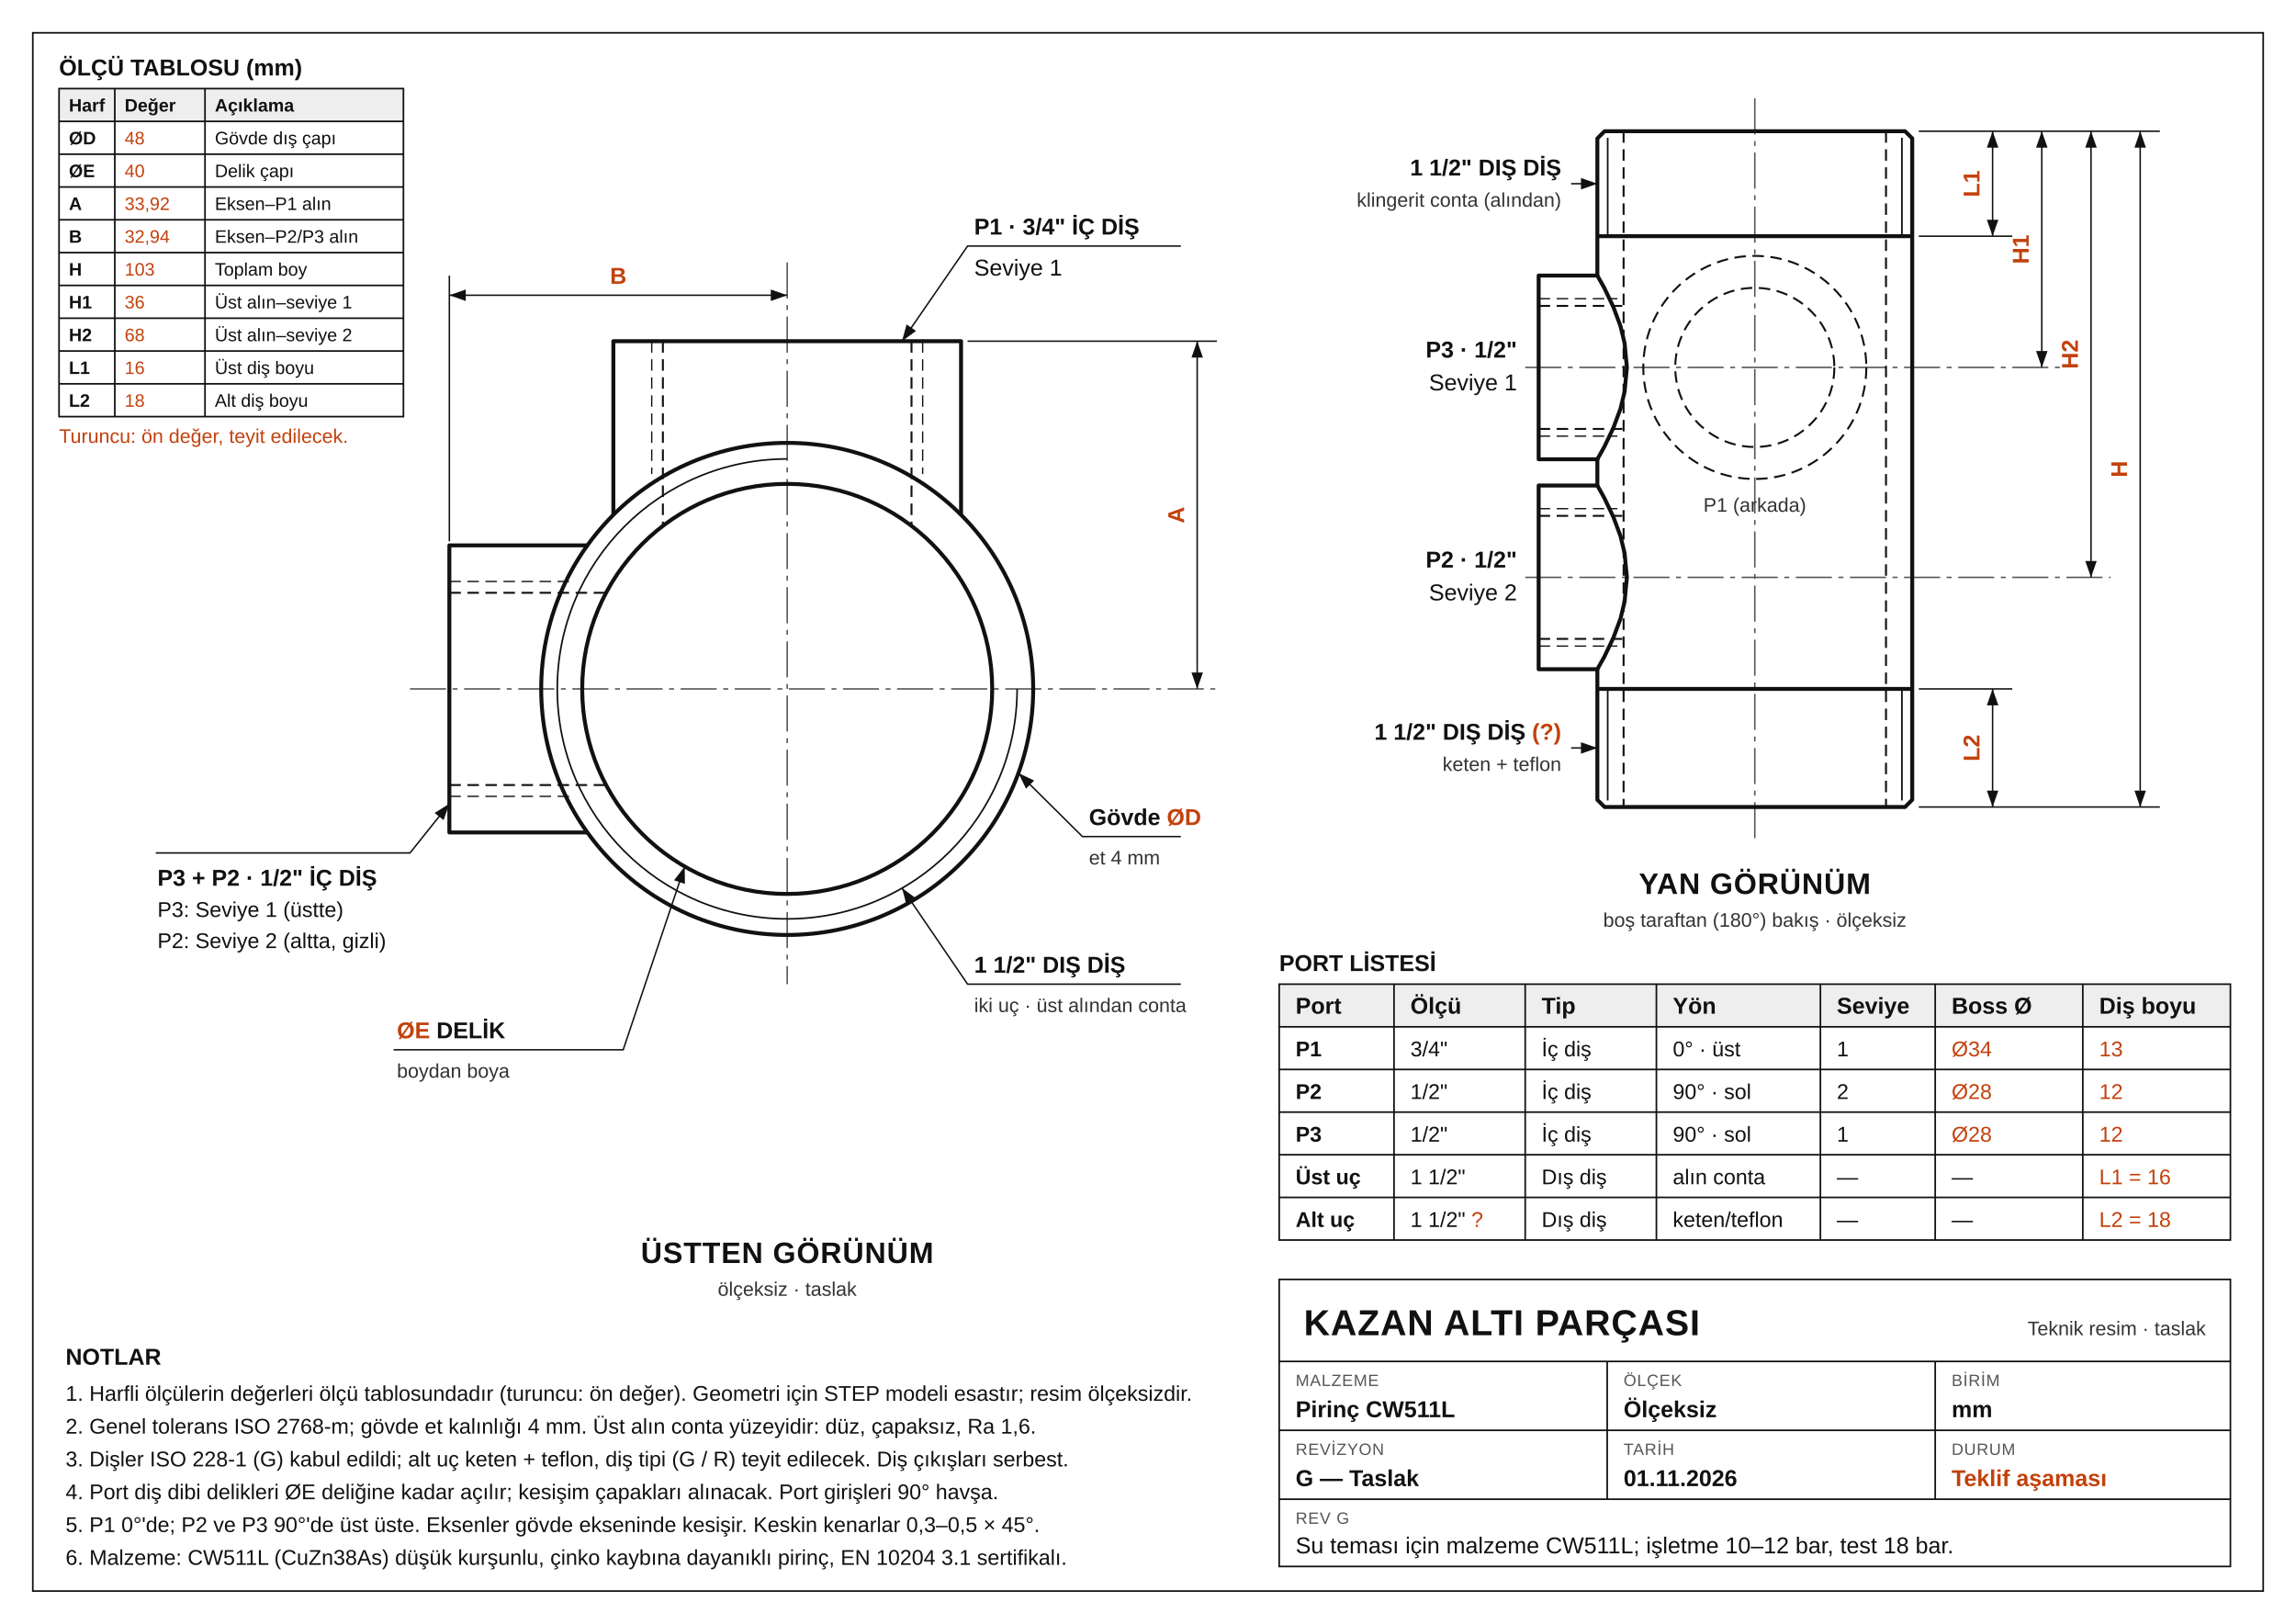
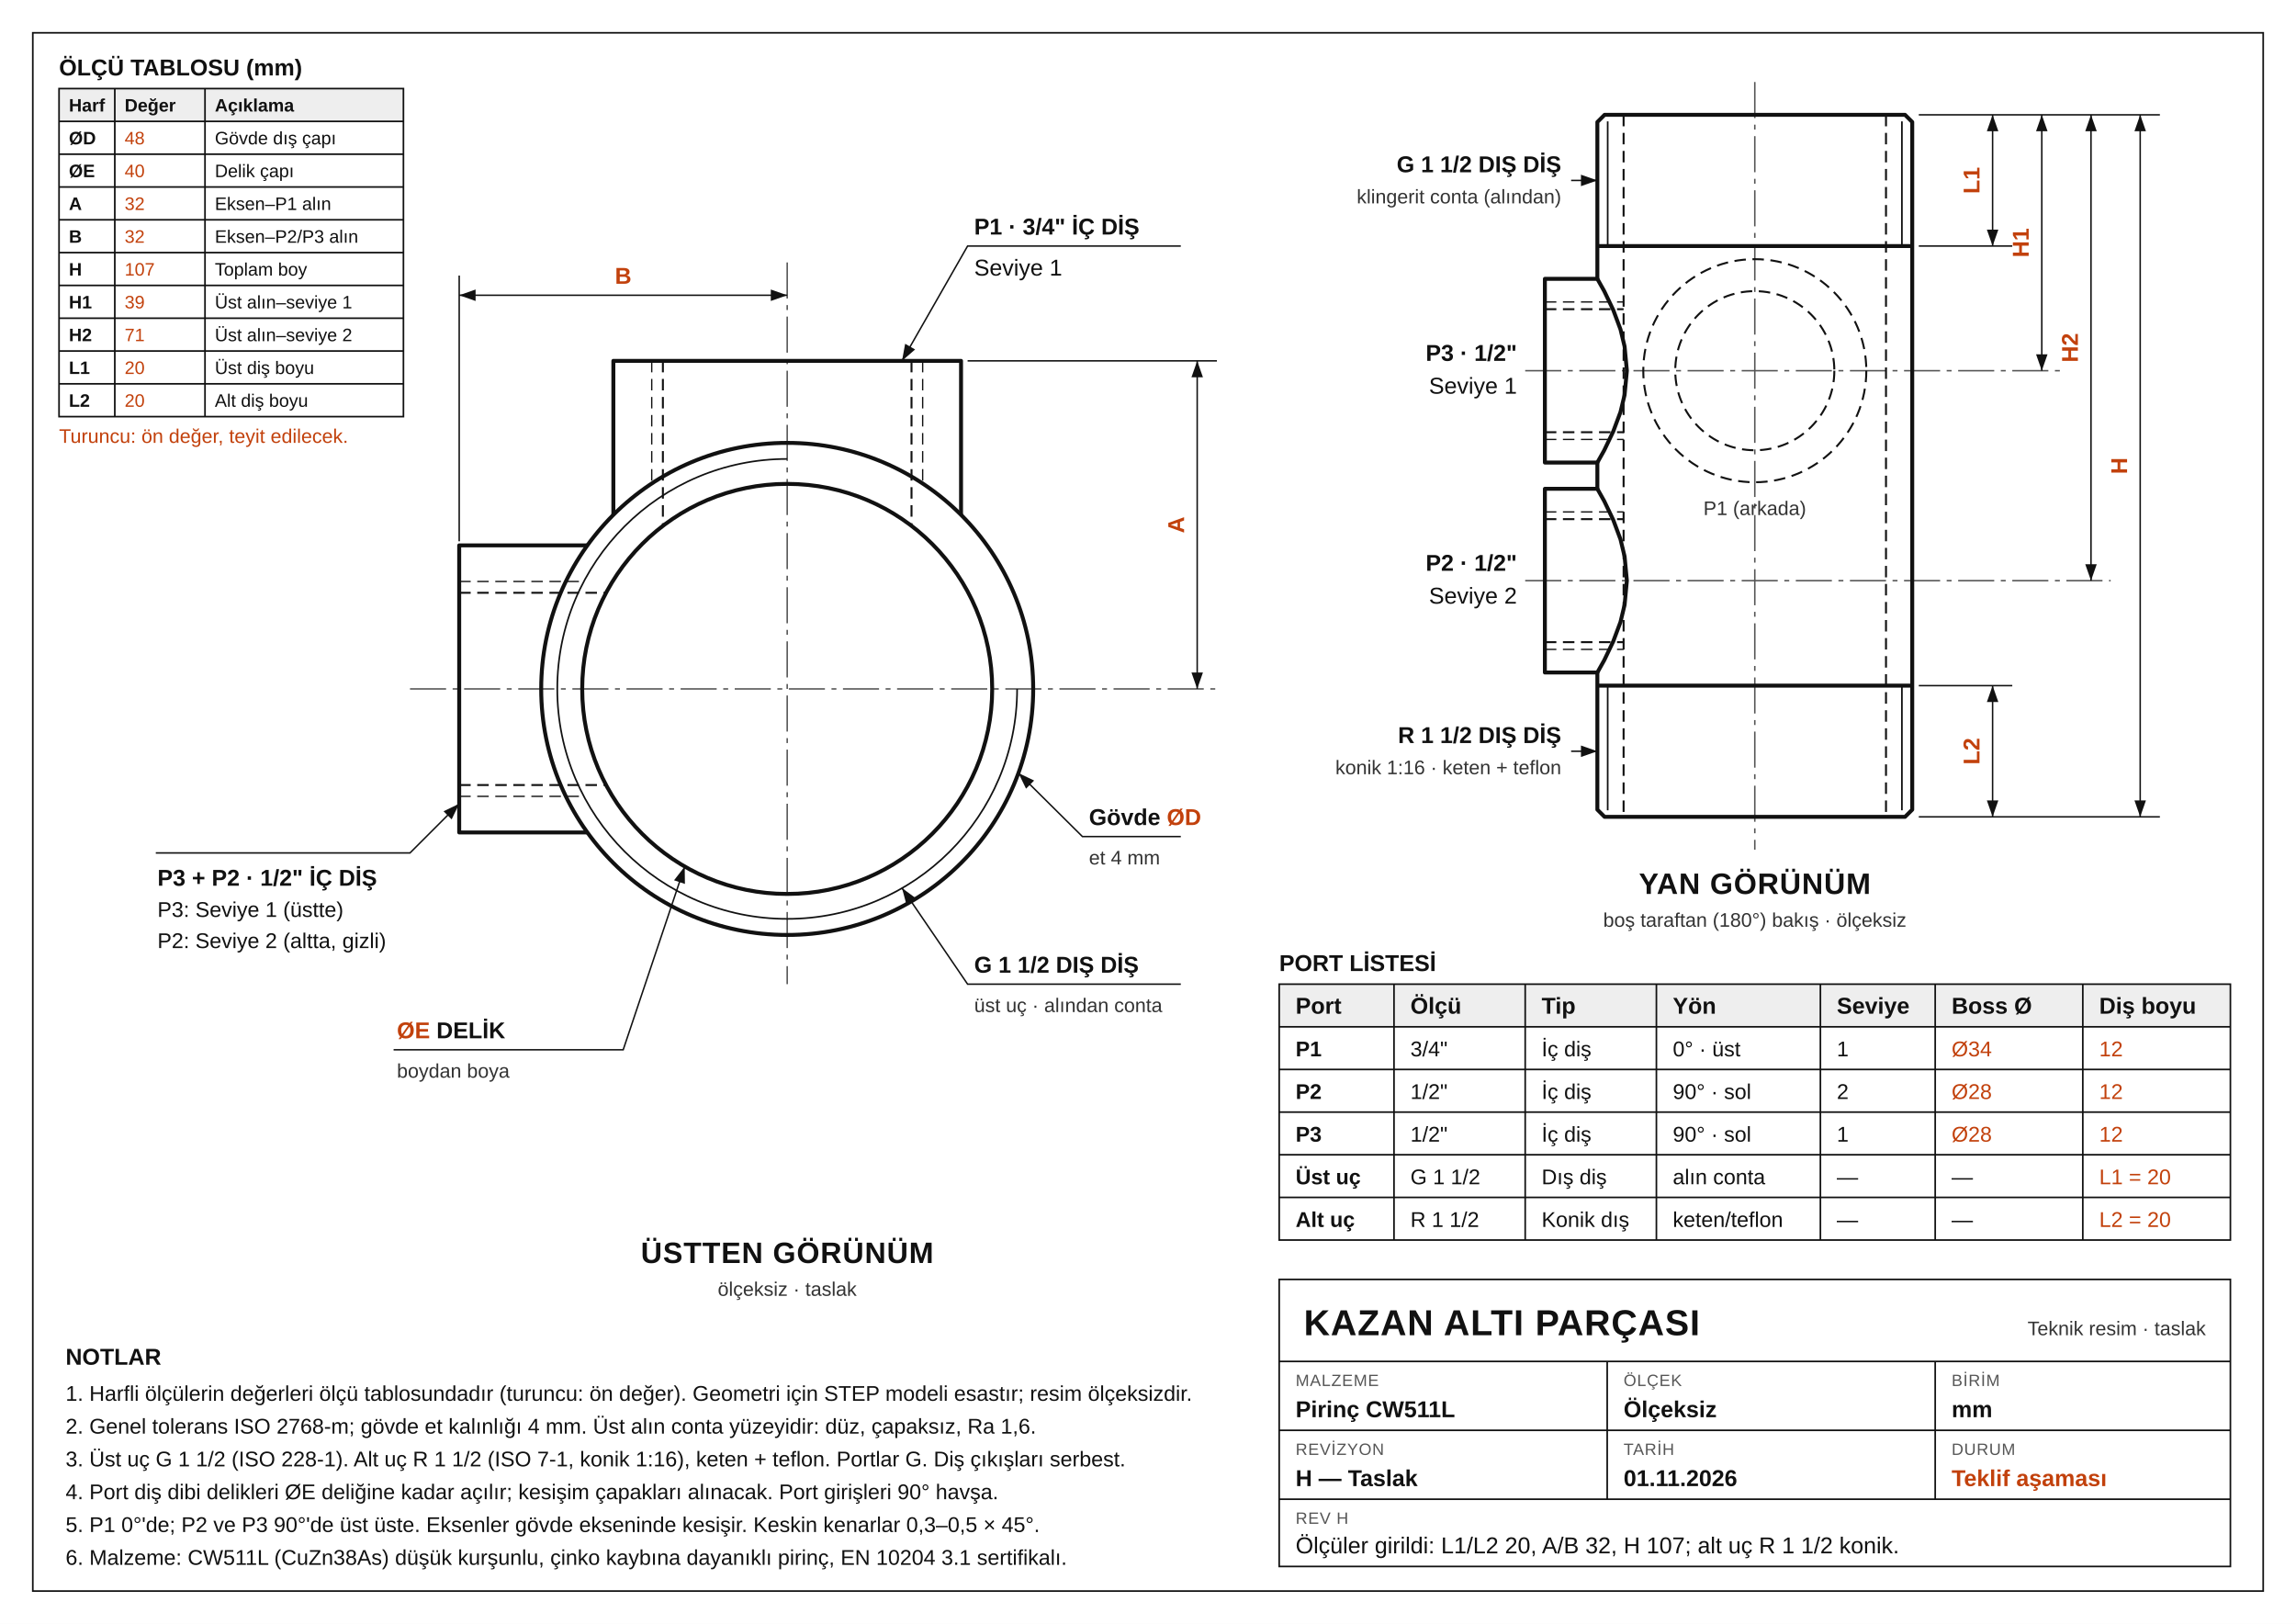
<svg xmlns="http://www.w3.org/2000/svg" viewBox="0 0 1400 990" width="1400" height="990" font-family="Arial, Helvetica, sans-serif">
  <defs>
    <marker id="arr" viewBox="0 0 10 10" refX="10" refY="5" markerWidth="10" markerHeight="10" markerUnits="userSpaceOnUse" orient="auto-start-reverse">
      <path d="M0,1.5 L10,5 L0,8.5 z" fill="#111" />
    </marker>
    <style>
      .vis{fill:none;stroke:#111;stroke-width:2.4;stroke-linejoin:round}
      .thin{fill:none;stroke:#111;stroke-width:1}
      .hid{fill:none;stroke:#111;stroke-width:1.2;stroke-dasharray:7 4}
      .hidt{fill:none;stroke:#111;stroke-width:0.8;stroke-dasharray:7 4}
      .ctr{fill:none;stroke:#555;stroke-width:0.9;stroke-dasharray:22 4 3 4}
      .dim{fill:none;stroke:#111;stroke-width:0.9}
      .dima{fill:none;stroke:#111;stroke-width:0.9;marker-start:url(#arr);marker-end:url(#arr)}
      .lead{fill:none;stroke:#111;stroke-width:0.9;marker-start:url(#arr)}
      .grid{fill:none;stroke:#111;stroke-width:1}
      .t{font-size:14px;fill:#111}
      .tb{font-size:14px;font-weight:700;fill:#111}
      .ts{font-size:12px;fill:#333}
      .tn{font-size:13px;fill:#111}
      .tl{font-size:10px;fill:#555;letter-spacing:.4px}
      .h{font-size:18px;font-weight:700;fill:#111;letter-spacing:.5px}
      .tt{font-size:11px;fill:#111}
      .ttb{font-size:11px;font-weight:700;fill:#111}
      .q{fill:#c2410c}
    </style>
  </defs>
  <rect x="0" y="0" width="1400" height="990" fill="#fff" />
  <rect x="20" y="20" width="1360" height="950" class="grid" stroke-width="1.6" />
  <g transform="translate(100,0)">
    <line class="ctr" x1="150" y1="420" x2="642" y2="420" />
    <line class="ctr" x1="380" y1="160" x2="380" y2="600" />
    <circle class="vis" cx="380" cy="420" r="150" />
    <path class="thin" d="M380 279.8 A140.2 140.2 0 1 0 520.2 420" />
    <circle class="vis" cx="380" cy="420" r="125" />
-     <path class="vis" d="M274 313.9 V208 H486 V313.9" />
-     <path class="hid" d="M304.2 208 V320.6 M455.8 208 V320.6" />
-     <path class="hidt" d="M297.4 208 V289 M462.6 208 V289" />
-     <path class="vis" d="M258.2 332.5 H174 V507.5 H258.2" />
-     <path class="hid" d="M174 361.4 H269.6 M174 478.6 H269.6" />
-     <path class="hidt" d="M174 354.5 H249 M174 485.5 H249" />
+     <path class="vis" d="M274 313.9 V220 H486 V313.9" />
+     <path class="hid" d="M304.2 220 V320.6 M455.8 220 V320.6" />
+     <path class="hidt" d="M297.4 220 V295 M462.6 220 V295" />
+     <path class="vis" d="M258.2 332.5 H180 V507.5 H258.2" />
+     <path class="hid" d="M180 361.4 H269.6 M180 478.6 H269.6" />
+     <path class="hidt" d="M180 354.5 H255 M180 485.5 H255" />
    <polyline class="lead" points="521,471.3 560,510 620,510" />
    <text class="tb" x="564" y="503">Gövde <tspan class="q">ØD</tspan>
    </text>
    <text class="ts" x="564" y="527">et 4 mm</text>
    <polyline class="lead" points="450,541.4 490,600 620,600" />
-     <text class="tb" x="494" y="593">1 1/2" DIŞ DİŞ</text>
-     <text class="ts" x="494" y="617">iki uç · üst alından conta</text>
+     <text class="tb" x="494" y="593">G 1 1/2 DIŞ DİŞ</text>
+     <text class="ts" x="494" y="617">üst uç · alından conta</text>
    <polyline class="lead" points="317.5,528.3 280,640 140,640" />
    <text class="tb" x="142" y="633">
      <tspan class="q">ØE</tspan> DELİK</text>
    <text class="ts" x="142" y="657">boydan boya</text>
-     <line class="dim" x1="490" y1="208" x2="642" y2="208" />
-     <line class="dima" x1="630" y1="208" x2="630" y2="420" />
-     <text class="tb q" transform="translate(622 314) rotate(-90)" text-anchor="middle">A</text>
-     <line class="dim" x1="174" y1="330" x2="174" y2="168" />
-     <line class="dima" x1="174" y1="180" x2="380" y2="180" />
-     <text class="tb q" x="277" y="173" text-anchor="middle">B</text>
-     <polyline class="lead" points="450,208 490,150 620,150" />
+     <line class="dim" x1="490" y1="220" x2="642" y2="220" />
+     <line class="dima" x1="630" y1="220" x2="630" y2="420" />
+     <text class="tb q" transform="translate(622 320) rotate(-90)" text-anchor="middle">A</text>
+     <line class="dim" x1="180" y1="330" x2="180" y2="168" />
+     <line class="dima" x1="180" y1="180" x2="380" y2="180" />
+     <text class="tb q" x="280" y="173" text-anchor="middle">B</text>
+     <polyline class="lead" points="450,220 490,150 620,150" />
    <text class="tb" x="494" y="143">P1 · 3/4" İÇ DİŞ</text>
    <text class="t" x="494" y="168">Seviye 1</text>
-     <polyline class="lead" points="174,490 150,520 -5,520" />
+     <polyline class="lead" points="180,490 150,520 -5,520" />
    <text class="tb" x="-4" y="540">P3 + P2 · 1/2" İÇ DİŞ</text>
    <text class="tn" x="-4" y="559">P3: Seviye 1 (üstte)</text>
    <text class="tn" x="-4" y="578">P2: Seviye 2 (altta, gizli)</text>
    <text class="h" x="380" y="770" text-anchor="middle">ÜSTTEN GÖRÜNÜM</text>
    <text class="ts" x="380" y="790" text-anchor="middle">ölçeksiz · taslak</text>
  </g>
  <g>
    <text class="tb" x="36" y="46">ÖLÇÜ TABLOSU (mm)</text>
    <rect x="36" y="54" width="210" height="20" fill="#eee" />
    <rect class="grid" x="36" y="54" width="210" height="200" />
    <path class="grid" d="M36 74 H246 M36 94 H246 M36 114 H246 M36 134 H246 M36 154 H246 M36 174 H246 M36 194 H246 M36 214 H246 M36 234 H246 M70 54 V254 M125 54 V254" />
    <text class="ttb" x="42" y="68">Harf</text>
    <text class="ttb" x="76" y="68">Değer</text>
    <text class="ttb" x="131" y="68">Açıklama</text>
    <text class="ttb" x="42" y="88">ØD</text>
    <text class="tt q" x="76" y="88">48</text>
    <text class="tt" x="131" y="88">Gövde dış çapı</text>
    <text class="ttb" x="42" y="108">ØE</text>
    <text class="tt q" x="76" y="108">40</text>
    <text class="tt" x="131" y="108">Delik çapı</text>
    <text class="ttb" x="42" y="128">A</text>
-     <text class="tt q" x="76" y="128">33,92</text>
+     <text class="tt q" x="76" y="128">32</text>
    <text class="tt" x="131" y="128">Eksen–P1 alın</text>
    <text class="ttb" x="42" y="148">B</text>
-     <text class="tt q" x="76" y="148">32,94</text>
+     <text class="tt q" x="76" y="148">32</text>
    <text class="tt" x="131" y="148">Eksen–P2/P3 alın</text>
    <text class="ttb" x="42" y="168">H</text>
-     <text class="tt q" x="76" y="168">103</text>
+     <text class="tt q" x="76" y="168">107</text>
    <text class="tt" x="131" y="168">Toplam boy</text>
    <text class="ttb" x="42" y="188">H1</text>
-     <text class="tt q" x="76" y="188">36</text>
+     <text class="tt q" x="76" y="188">39</text>
    <text class="tt" x="131" y="188">Üst alın–seviye 1</text>
    <text class="ttb" x="42" y="208">H2</text>
-     <text class="tt q" x="76" y="208">68</text>
+     <text class="tt q" x="76" y="208">71</text>
    <text class="tt" x="131" y="208">Üst alın–seviye 2</text>
    <text class="ttb" x="42" y="228">L1</text>
-     <text class="tt q" x="76" y="228">16</text>
+     <text class="tt q" x="76" y="228">20</text>
    <text class="tt" x="131" y="228">Üst diş boyu</text>
    <text class="ttb" x="42" y="248">L2</text>
-     <text class="tt q" x="76" y="248">18</text>
+     <text class="tt q" x="76" y="248">20</text>
    <text class="tt" x="131" y="248">Alt diş boyu</text>
    <text class="ts q" x="36" y="270">Turuncu: ön değer, teyit edilecek.</text>
  </g>
  <g>
-     <line class="ctr" x1="1070" y1="60" x2="1070" y2="512" />
-     <line class="ctr" x1="930" y1="224" x2="1257" y2="224" />
-     <line class="ctr" x1="930" y1="352" x2="1287" y2="352" />
-     <path class="vis" d="M974 487.6 V408 H938.2 V296 H974 V280 H938.2 V168 H974 V84.4 L978.4 80 H1161.6 L1166 84.4 V487.6 L1161.6 492 H978.4 Z" />
-     <path class="vis" d="M974 168 L975 169.8 L978.2 175.5 L983.7 187 L988.1 198.8 L990.6 209.2 L992 224 L990.6 238.8 L988.1 249.2 L983.7 261 L978.2 272.5 L975 278.2 L974 280" />
-     <path class="vis" d="M974 296 L975 297.8 L978.2 303.5 L983.7 315 L988.1 326.8 L990.6 337.2 L992 352 L990.6 366.8 L988.1 377.2 L983.7 389 L978.2 400.5 L975 406.2 L974 408" />
-     <line class="vis" x1="974" y1="144" x2="1166" y2="144" />
-     <line class="vis" x1="974" y1="420" x2="1166" y2="420" />
-     <path class="thin" d="M980.3 84 V144 M1159.7 84 V144 M980.3 420 V488 M1159.7 420 V488" />
-     <path class="hid" d="M990 80 V492 M1150 80 V492" />
-     <path class="hid" d="M938.2 186.5 H990 M938.2 261.5 H990 M938.2 314.5 H990 M938.2 389.5 H990" />
-     <path class="hidt" d="M938.2 182.1 H986.2 M938.2 265.9 H986.2 M938.2 310.1 H986.2 M938.2 393.9 H986.2" />
-     <circle class="hid" cx="1070" cy="224" r="68" />
-     <circle class="hid" cx="1070" cy="224" r="48.5" />
-     <text class="ts" x="1070" y="312" text-anchor="middle">P1 (arkada)</text>
-     <line class="dim" x1="1170" y1="80" x2="1317" y2="80" />
-     <line class="dim" x1="1170" y1="144" x2="1227" y2="144" />
-     <line class="dim" x1="1170" y1="420" x2="1227" y2="420" />
-     <line class="dim" x1="1170" y1="492" x2="1317" y2="492" />
-     <line class="dima" x1="1215" y1="80" x2="1215" y2="144" />
-     <text class="tb q" transform="translate(1207 112) rotate(-90)" text-anchor="middle">L1</text>
-     <line class="dima" x1="1215" y1="420" x2="1215" y2="492" />
-     <text class="tb q" transform="translate(1207 456) rotate(-90)" text-anchor="middle">L2</text>
-     <line class="dima" x1="1245" y1="80" x2="1245" y2="224" />
-     <text class="tb q" transform="translate(1237 152) rotate(-90)" text-anchor="middle">H1</text>
-     <line class="dima" x1="1275" y1="80" x2="1275" y2="352" />
-     <text class="tb q" transform="translate(1267 216) rotate(-90)" text-anchor="middle">H2</text>
-     <line class="dima" x1="1305" y1="80" x2="1305" y2="492" />
-     <text class="tb q" transform="translate(1297 286) rotate(-90)" text-anchor="middle">H</text>
-     <polyline class="lead" points="974,112 958,112" />
-     <text class="tb" x="952" y="107" text-anchor="end">1 1/2" DIŞ DİŞ</text>
-     <text class="ts" x="952" y="126" text-anchor="end">klingerit conta (alından)</text>
-     <polyline class="lead" points="974,456 958,456" />
-     <text class="tb" x="952" y="451" text-anchor="end">1 1/2" DIŞ DİŞ <tspan class="q">(?)</tspan>
-     </text>
-     <text class="ts" x="952" y="470" text-anchor="end">keten + teflon</text>
-     <text class="tb" x="925" y="218" text-anchor="end">P3 · 1/2"</text>
-     <text class="t" x="925" y="238" text-anchor="end">Seviye 1</text>
-     <text class="tb" x="925" y="346" text-anchor="end">P2 · 1/2"</text>
-     <text class="t" x="925" y="366" text-anchor="end">Seviye 2</text>
+     <line class="ctr" x1="1070" y1="50" x2="1070" y2="518" />
+     <line class="ctr" x1="930" y1="226" x2="1257" y2="226" />
+     <line class="ctr" x1="930" y1="354" x2="1287" y2="354" />
+     <path class="vis" d="M974 493.6 V410 H942 V298 H974 V282 H942 V170 H974 V74.4 L978.4 70 H1161.6 L1166 74.4 V493.6 L1161.6 498 H978.4 Z" />
+     <path class="vis" d="M974 170 L975 171.8 L978.2 177.5 L983.7 189 L988.1 200.8 L990.6 211.2 L992 226 L990.6 240.8 L988.1 251.2 L983.7 263 L978.2 274.5 L975 280.2 L974 282" />
+     <path class="vis" d="M974 298 L975 299.8 L978.2 305.5 L983.7 317 L988.1 328.8 L990.6 339.2 L992 354 L990.6 368.8 L988.1 379.2 L983.7 391 L978.2 402.5 L975 408.2 L974 410" />
+     <line class="vis" x1="974" y1="150" x2="1166" y2="150" />
+     <line class="vis" x1="974" y1="418" x2="1166" y2="418" />
+     <path class="thin" d="M980.3 74 V150 M1159.7 74 V150 M980.3 418 V494 M1159.7 418 V494" />
+     <path class="hid" d="M990 70 V498 M1150 70 V498" />
+     <path class="hid" d="M942 188.5 H990 M942 263.5 H990 M942 316.5 H990 M942 391.5 H990" />
+     <path class="hidt" d="M942 184.1 H990 M942 267.9 H990 M942 312.1 H990 M942 395.9 H990" />
+     <circle class="hid" cx="1070" cy="226" r="68" />
+     <circle class="hid" cx="1070" cy="226" r="48.5" />
+     <text class="ts" x="1070" y="314" text-anchor="middle">P1 (arkada)</text>
+     <line class="dim" x1="1170" y1="70" x2="1317" y2="70" />
+     <line class="dim" x1="1170" y1="150" x2="1227" y2="150" />
+     <line class="dim" x1="1170" y1="418" x2="1227" y2="418" />
+     <line class="dim" x1="1170" y1="498" x2="1317" y2="498" />
+     <line class="dima" x1="1215" y1="70" x2="1215" y2="150" />
+     <text class="tb q" transform="translate(1207 110) rotate(-90)" text-anchor="middle">L1</text>
+     <line class="dima" x1="1215" y1="418" x2="1215" y2="498" />
+     <text class="tb q" transform="translate(1207 458) rotate(-90)" text-anchor="middle">L2</text>
+     <line class="dima" x1="1245" y1="70" x2="1245" y2="226" />
+     <text class="tb q" transform="translate(1237 148) rotate(-90)" text-anchor="middle">H1</text>
+     <line class="dima" x1="1275" y1="70" x2="1275" y2="354" />
+     <text class="tb q" transform="translate(1267 212) rotate(-90)" text-anchor="middle">H2</text>
+     <line class="dima" x1="1305" y1="70" x2="1305" y2="498" />
+     <text class="tb q" transform="translate(1297 284) rotate(-90)" text-anchor="middle">H</text>
+     <polyline class="lead" points="974,110 958,110" />
+     <text class="tb" x="952" y="105" text-anchor="end">G 1 1/2 DIŞ DİŞ</text>
+     <text class="ts" x="952" y="124" text-anchor="end">klingerit conta (alından)</text>
+     <polyline class="lead" points="974,458 958,458" />
+     <text class="tb" x="952" y="453" text-anchor="end">R 1 1/2 DIŞ DİŞ</text>
+     <text class="ts" x="952" y="472" text-anchor="end">konik 1:16 · keten + teflon</text>
+     <text class="tb" x="925" y="220" text-anchor="end">P3 · 1/2"</text>
+     <text class="t" x="925" y="240" text-anchor="end">Seviye 1</text>
+     <text class="tb" x="925" y="348" text-anchor="end">P2 · 1/2"</text>
+     <text class="t" x="925" y="368" text-anchor="end">Seviye 2</text>
    <text class="h" x="1070" y="545" text-anchor="middle">YAN GÖRÜNÜM</text>
    <text class="ts" x="1070" y="565" text-anchor="middle">boş taraftan (180°) bakış · ölçeksiz</text>
  </g>
  <g>
    <text class="tb" x="780" y="592">PORT LİSTESİ</text>
    <rect x="780" y="600" width="580" height="26" fill="#eee" />
    <rect x="780" y="600" width="580" height="156" class="grid" />
    <path class="grid" d="M780 626 H1360 M780 652 H1360 M780 678 H1360 M780 704 H1360 M780 730 H1360" />
    <path class="grid" d="M850 600 V756 M930 600 V756 M1010 600 V756 M1110 600 V756 M1180 600 V756 M1270 600 V756" />
    <g class="tb" font-size="13">
      <text x="790" y="618">Port</text>
      <text x="860" y="618">Ölçü</text>
      <text x="940" y="618">Tip</text>
      <text x="1020" y="618">Yön</text>
      <text x="1120" y="618">Seviye</text>
      <text x="1190" y="618">Boss Ø</text>
      <text x="1280" y="618">Diş boyu</text>
    </g>
    <g class="tn">
      <text x="790" y="644" font-weight="700">P1</text>
      <text x="860" y="644">3/4"</text>
      <text x="940" y="644">İç diş</text>
      <text x="1020" y="644">0° · üst</text>
      <text x="1120" y="644">1</text>
      <text x="1190" y="644" class="q">Ø34</text>
-       <text x="1280" y="644" class="q">13</text>
+       <text x="1280" y="644" class="q">12</text>
      <text x="790" y="670" font-weight="700">P2</text>
      <text x="860" y="670">1/2"</text>
      <text x="940" y="670">İç diş</text>
      <text x="1020" y="670">90° · sol</text>
      <text x="1120" y="670">2</text>
      <text x="1190" y="670" class="q">Ø28</text>
      <text x="1280" y="670" class="q">12</text>
      <text x="790" y="696" font-weight="700">P3</text>
      <text x="860" y="696">1/2"</text>
      <text x="940" y="696">İç diş</text>
      <text x="1020" y="696">90° · sol</text>
      <text x="1120" y="696">1</text>
      <text x="1190" y="696" class="q">Ø28</text>
      <text x="1280" y="696" class="q">12</text>
      <text x="790" y="722" font-weight="700">Üst uç</text>
-       <text x="860" y="722">1 1/2"</text>
+       <text x="860" y="722">G 1 1/2</text>
      <text x="940" y="722">Dış diş</text>
      <text x="1020" y="722">alın conta</text>
      <text x="1120" y="722">—</text>
      <text x="1190" y="722">—</text>
-       <text x="1280" y="722" class="q">L1 = 16</text>
+       <text x="1280" y="722" class="q">L1 = 20</text>
      <text x="790" y="748" font-weight="700">Alt uç</text>
-       <text x="860" y="748">1 1/2" <tspan class="q">?</tspan>
-       </text>
-       <text x="940" y="748">Dış diş</text>
+       <text x="860" y="748">R 1 1/2</text>
+       <text x="940" y="748">Konik dış</text>
      <text x="1020" y="748">keten/teflon</text>
      <text x="1120" y="748">—</text>
      <text x="1190" y="748">—</text>
-       <text x="1280" y="748" class="q">L2 = 18</text>
+       <text x="1280" y="748" class="q">L2 = 20</text>
    </g>
  </g>
  <g>
    <text class="tb" x="40" y="832">NOTLAR</text>
    <text class="tn" x="40" y="854">1. Harfli ölçülerin değerleri ölçü tablosundadır (turuncu: ön değer). Geometri için STEP modeli esastır; resim ölçeksizdir.</text>
    <text class="tn" x="40" y="874">2. Genel tolerans ISO 2768-m; gövde et kalınlığı 4 mm. Üst alın conta yüzeyidir: düz, çapaksız, Ra 1,6.</text>
-     <text class="tn" x="40" y="894">3. Dişler ISO 228-1 (G) kabul edildi; alt uç keten + teflon, diş tipi (G / R) teyit edilecek. Diş çıkışları serbest.</text>
+     <text class="tn" x="40" y="894">3. Üst uç G 1 1/2 (ISO 228-1). Alt uç R 1 1/2 (ISO 7-1, konik 1:16), keten + teflon. Portlar G. Diş çıkışları serbest.</text>
    <text class="tn" x="40" y="914">4. Port diş dibi delikleri ØE deliğine kadar açılır; kesişim çapakları alınacak. Port girişleri 90° havşa.</text>
    <text class="tn" x="40" y="934">5. P1 0°'de; P2 ve P3 90°'de üst üste. Eksenler gövde ekseninde kesişir. Keskin kenarlar 0,3–0,5 × 45°.</text>
    <text class="tn" x="40" y="954">6. Malzeme: CW511L (CuZn38As) düşük kurşunlu, çinko kaybına dayanıklı pirinç, EN 10204 3.1 sertifikalı.</text>
  </g>
  <g>
    <rect x="780" y="780" width="580" height="175" class="grid" stroke-width="1.6" />
    <path class="grid" d="M780 830 H1360 M780 872 H1360 M780 914 H1360" />
    <path class="grid" d="M980 830 V914 M1180 830 V914" />
    <text x="795" y="814" font-size="22" font-weight="700" fill="#111" letter-spacing=".5">KAZAN ALTI PARÇASI</text>
    <text class="ts" x="1345" y="814" text-anchor="end">Teknik resim · taslak</text>
    <text class="tl" x="790" y="845">MALZEME</text>
    <text class="tb" x="790" y="864">Pirinç CW511L</text>
    <text class="tl" x="990" y="845">ÖLÇEK</text>
    <text class="tb" x="990" y="864">Ölçeksiz</text>
    <text class="tl" x="1190" y="845">BİRİM</text>
    <text class="tb" x="1190" y="864">mm</text>
    <text class="tl" x="790" y="887">REVİZYON</text>
-     <text class="tb" x="790" y="906">G — Taslak</text>
+     <text class="tb" x="790" y="906">H — Taslak</text>
    <text class="tl" x="990" y="887">TARİH</text>
    <text class="tb" x="990" y="906">01.11.2026</text>
    <text class="tl" x="1190" y="887">DURUM</text>
    <text class="tb q" x="1190" y="906">Teklif aşaması</text>
-     <text class="tl" x="790" y="929">REV G</text>
-     <text class="t" x="790" y="947">Su teması için malzeme CW511L; işletme 10–12 bar, test 18 bar.</text>
+     <text class="tl" x="790" y="929">REV H</text>
+     <text class="t" x="790" y="947">Ölçüler girildi: L1/L2 20, A/B 32, H 107; alt uç R 1 1/2 konik.</text>
  </g>
</svg>
